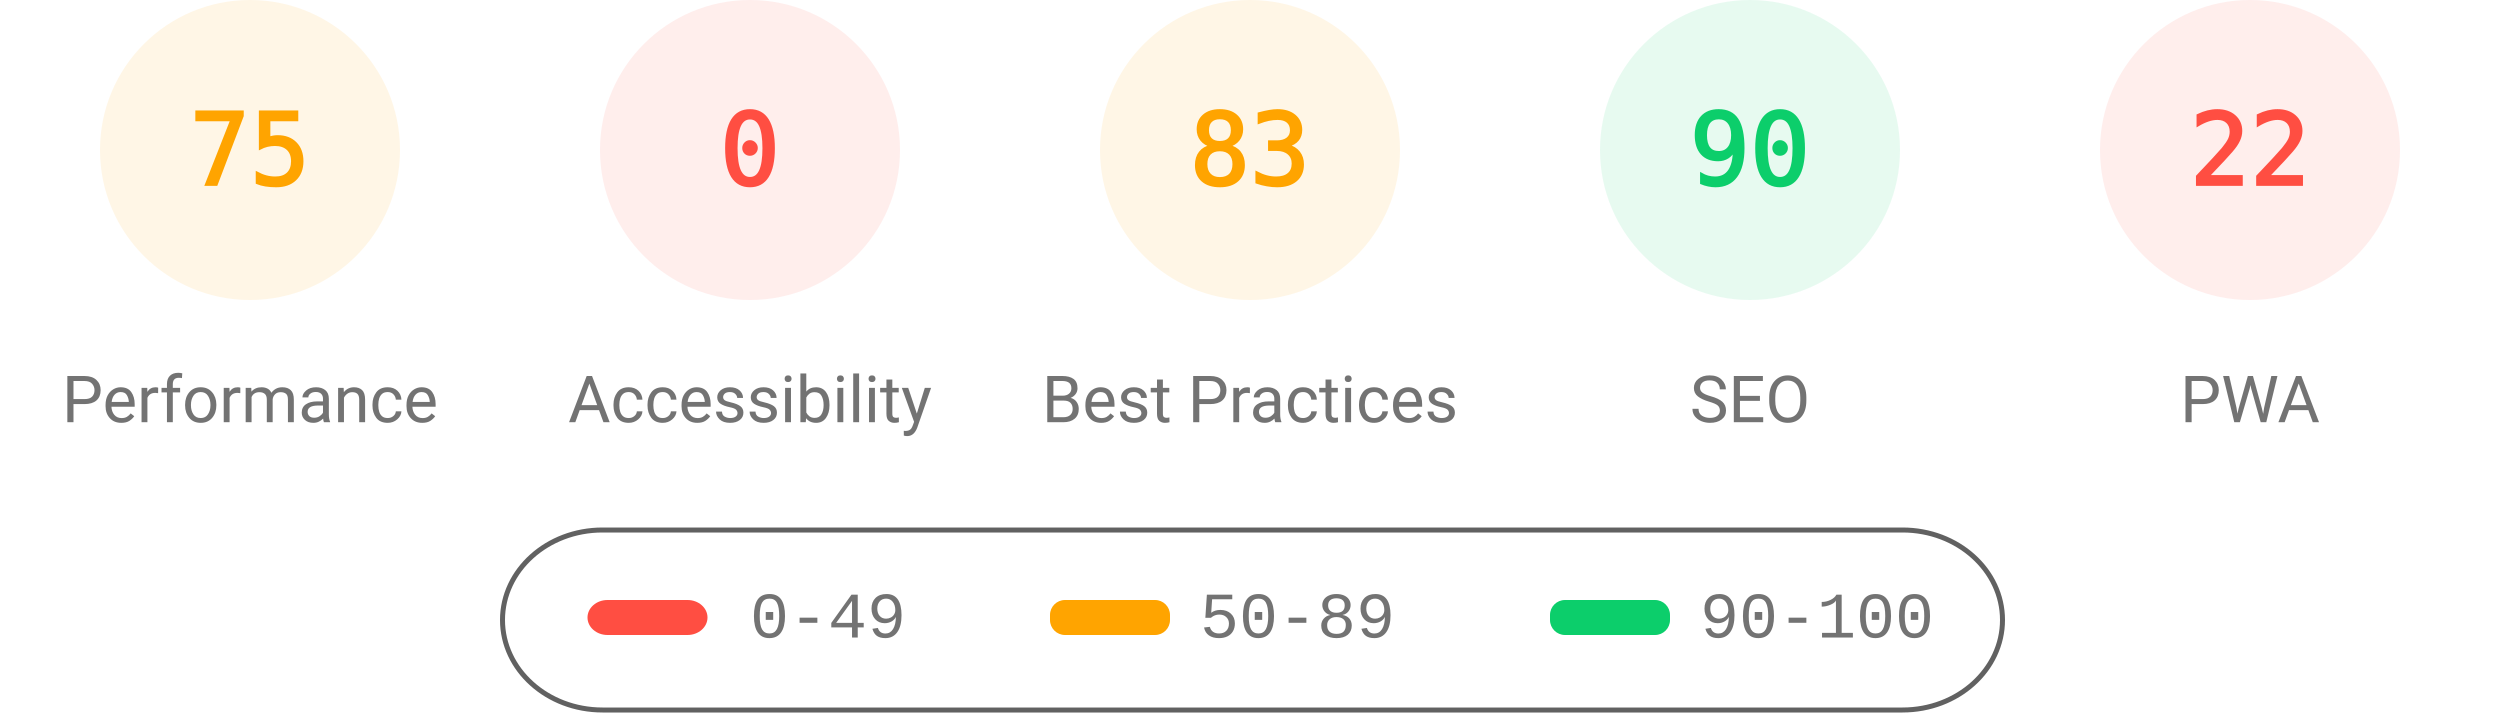
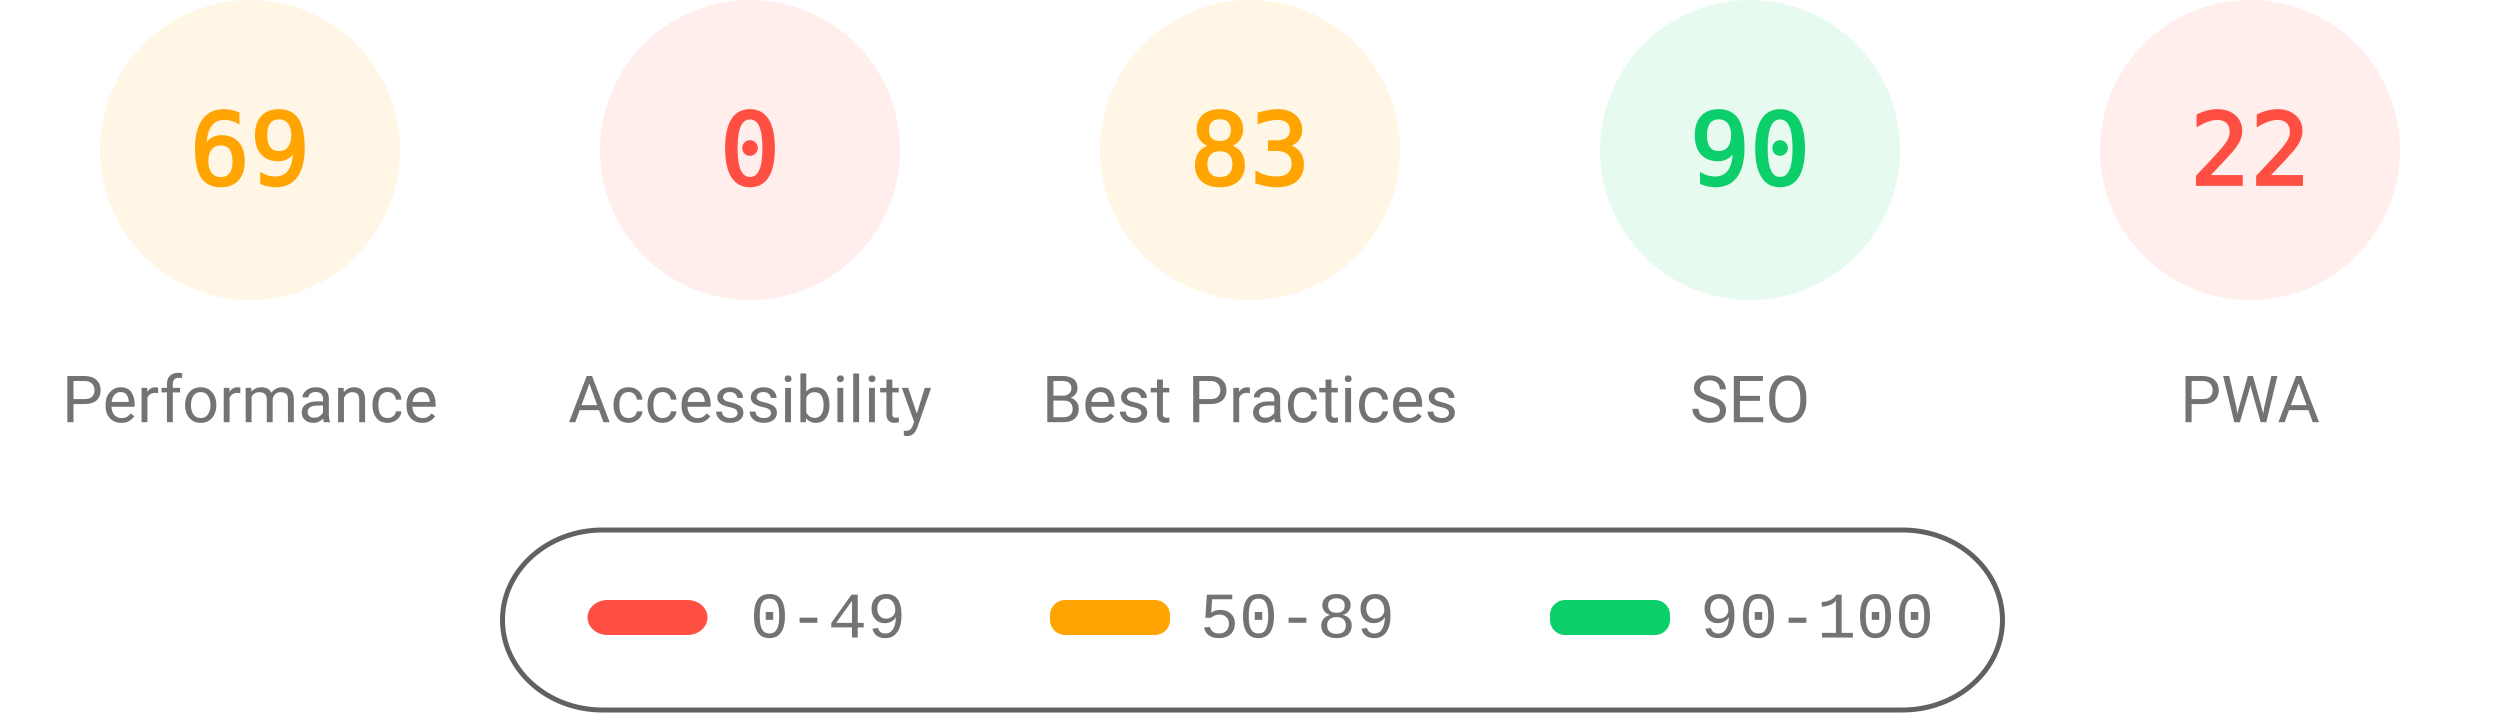
<svg xmlns="http://www.w3.org/2000/svg" fill="none" width="1000" height="285">
  <style>.gauge-base{opacity:.1}.gauge-arc{fill:none;animation-delay:250ms;stroke-linecap:round;transform:rotate(-90deg);transform-origin:100px 60px;animation:load-gauge 1s ease forwards}.guage-text{font-size:40px;font-family:monospace;text-align:center}.guage-red{color:#ff4e42;fill:#ff4e42;stroke:#ff4e42}.guage-orange{color:#ffa400;fill:#ffa400;stroke:#ffa400}.guage-green{color:#0cce6b;fill:#0cce6b;stroke:#0cce6b}.guage-undefined{color:#5c5c5c;fill:#5c5c5c;stroke:#5c5c5c}.guage-title{color:#737373;fill:#737373;stroke:none;font-size:26px;line-height:26px;font-family:Roboto,Halvetica,Arial,sans-serif}@keyframes load-gauge{from{stroke-dasharray:0 352.858}}</style>
  <svg class="guage-div guage-perf guage-orange" viewBox="0 0 200 200" width="200" height="200">
    <circle class="gauge-base" r="56" cx="100" cy="60" stroke-width="8" />
-     <circle class="gauge-arc guage-arc-1" r="56" cx="100" cy="60" stroke-width="8" style="stroke-dasharray:263.893,351.858" />
-     <text class="guage-text" x="100" y="60" alignment-baseline="central" dominant-baseline="central" text-anchor="middle">75</text>
+     <circle class="gauge-arc guage-arc-1" r="56" cx="100" cy="60" stroke-width="8" style="stroke-dasharray:242.782,351.858" />
+     <text class="guage-text" x="100" y="60" alignment-baseline="central" dominant-baseline="central" text-anchor="middle">69</text>
    <text class="guage-title" x="100" y="160" alignment-baseline="central" dominant-baseline="central" text-anchor="middle">Performance</text>
  </svg>
  <svg class="guage-div guage-acc guage-red" viewBox="0 0 200 200" width="200" height="200" x="200">
    <circle class="gauge-base" r="56" cx="100" cy="60" stroke-width="8" />
    <circle class="gauge-arc guage-arc-2" r="56" cx="100" cy="60" stroke-width="8" style="stroke-dasharray:0,351.858" />
    <text class="guage-text" x="100" y="60" alignment-baseline="central" dominant-baseline="central" text-anchor="middle">0</text>
    <text class="guage-title" x="100" y="160" alignment-baseline="central" dominant-baseline="central" text-anchor="middle">Accessibility</text>
  </svg>
  <svg class="guage-div guage-best guage-orange" viewBox="0 0 200 200" width="200" height="200" x="400">
    <circle class="gauge-base" r="56" cx="100" cy="60" stroke-width="8" />
    <circle class="gauge-arc guage-arc-3" r="56" cx="100" cy="60" stroke-width="8" style="stroke-dasharray:292.042,351.858" />
    <text class="guage-text" x="100" y="60" alignment-baseline="central" dominant-baseline="central" text-anchor="middle">83</text>
    <text class="guage-title" x="100" y="160" alignment-baseline="central" dominant-baseline="central" text-anchor="middle">Best Practices</text>
  </svg>
  <svg class="guage-div guage-seo guage-green" viewBox="0 0 200 200" width="200" height="200" x="600">
    <circle class="gauge-base" r="56" cx="100" cy="60" stroke-width="8" />
    <circle class="gauge-arc guage-arc-4" r="56" cx="100" cy="60" stroke-width="8" style="stroke-dasharray:316.672,351.858" />
    <text class="guage-text" x="100" y="60" alignment-baseline="central" dominant-baseline="central" text-anchor="middle">90</text>
    <text class="guage-title" x="100" y="160" alignment-baseline="central" dominant-baseline="central" text-anchor="middle">SEO</text>
  </svg>
  <svg class="guage-div guage-pwa guage-red" viewBox="0 0 200 200" width="200" height="200" x="800">
    <circle class="gauge-base" r="56" cx="100" cy="60" stroke-width="8" />
    <circle class="gauge-arc guage-arc-4" r="56" cx="100" cy="60" stroke-width="8" style="stroke-dasharray:77.409,351.858" />
    <text class="guage-text" x="100" y="60" alignment-baseline="central" dominant-baseline="central" text-anchor="middle">22</text>
    <text class="guage-title" x="100" y="160" alignment-baseline="central" dominant-baseline="central" text-anchor="middle">PWA</text>
  </svg>
  <svg width="604" height="76" x="200" y="210">
    <path fill="none" id="canvas_background" d="M-1-1h604v80H-1z" />
    <rect fill-opacity="0" stroke="#616161" stroke-width="2" rx="40" id="svg_2" height="72" width="600" y="2" x="1" fill="#000" />
    <rect stroke="#000" rx="8" id="svg_3" height="14" width="48" y="30" x="35" stroke-opacity="null" stroke-width="0" fill="#ff4e42" />
    <rect stroke="#000" rx="6" id="svg_4" height="14" width="48" y="30" x="220" stroke-opacity="null" stroke-width="0" fill="#ffa400" />
    <rect stroke="#000" rx="6" id="svg_5" height="14" width="48" y="30" x="420" stroke-opacity="null" stroke-width="0" fill="#0cce6b" />
    <text xml:space="preserve" text-anchor="start" font-family="'Courier New', Courier, monospace" font-size="26" id="svg_6" y="45" x="100" stroke-opacity="null" stroke-width="0" stroke="#000" fill="#737373">0-49</text>
    <text xml:space="preserve" text-anchor="start" font-family="'Courier New', Courier, monospace" font-size="26" id="svg_7" y="45" x="280" stroke-opacity="null" stroke-width="0" stroke="#000" fill="#737373">50-89</text>
    <text xml:space="preserve" text-anchor="start" font-family="'Courier New', Courier, monospace" font-size="26" id="svg_8" y="45" x="480" stroke-opacity="null" stroke-width="0" stroke="#000" fill="#737373">90-100</text>
  </svg>
</svg>
